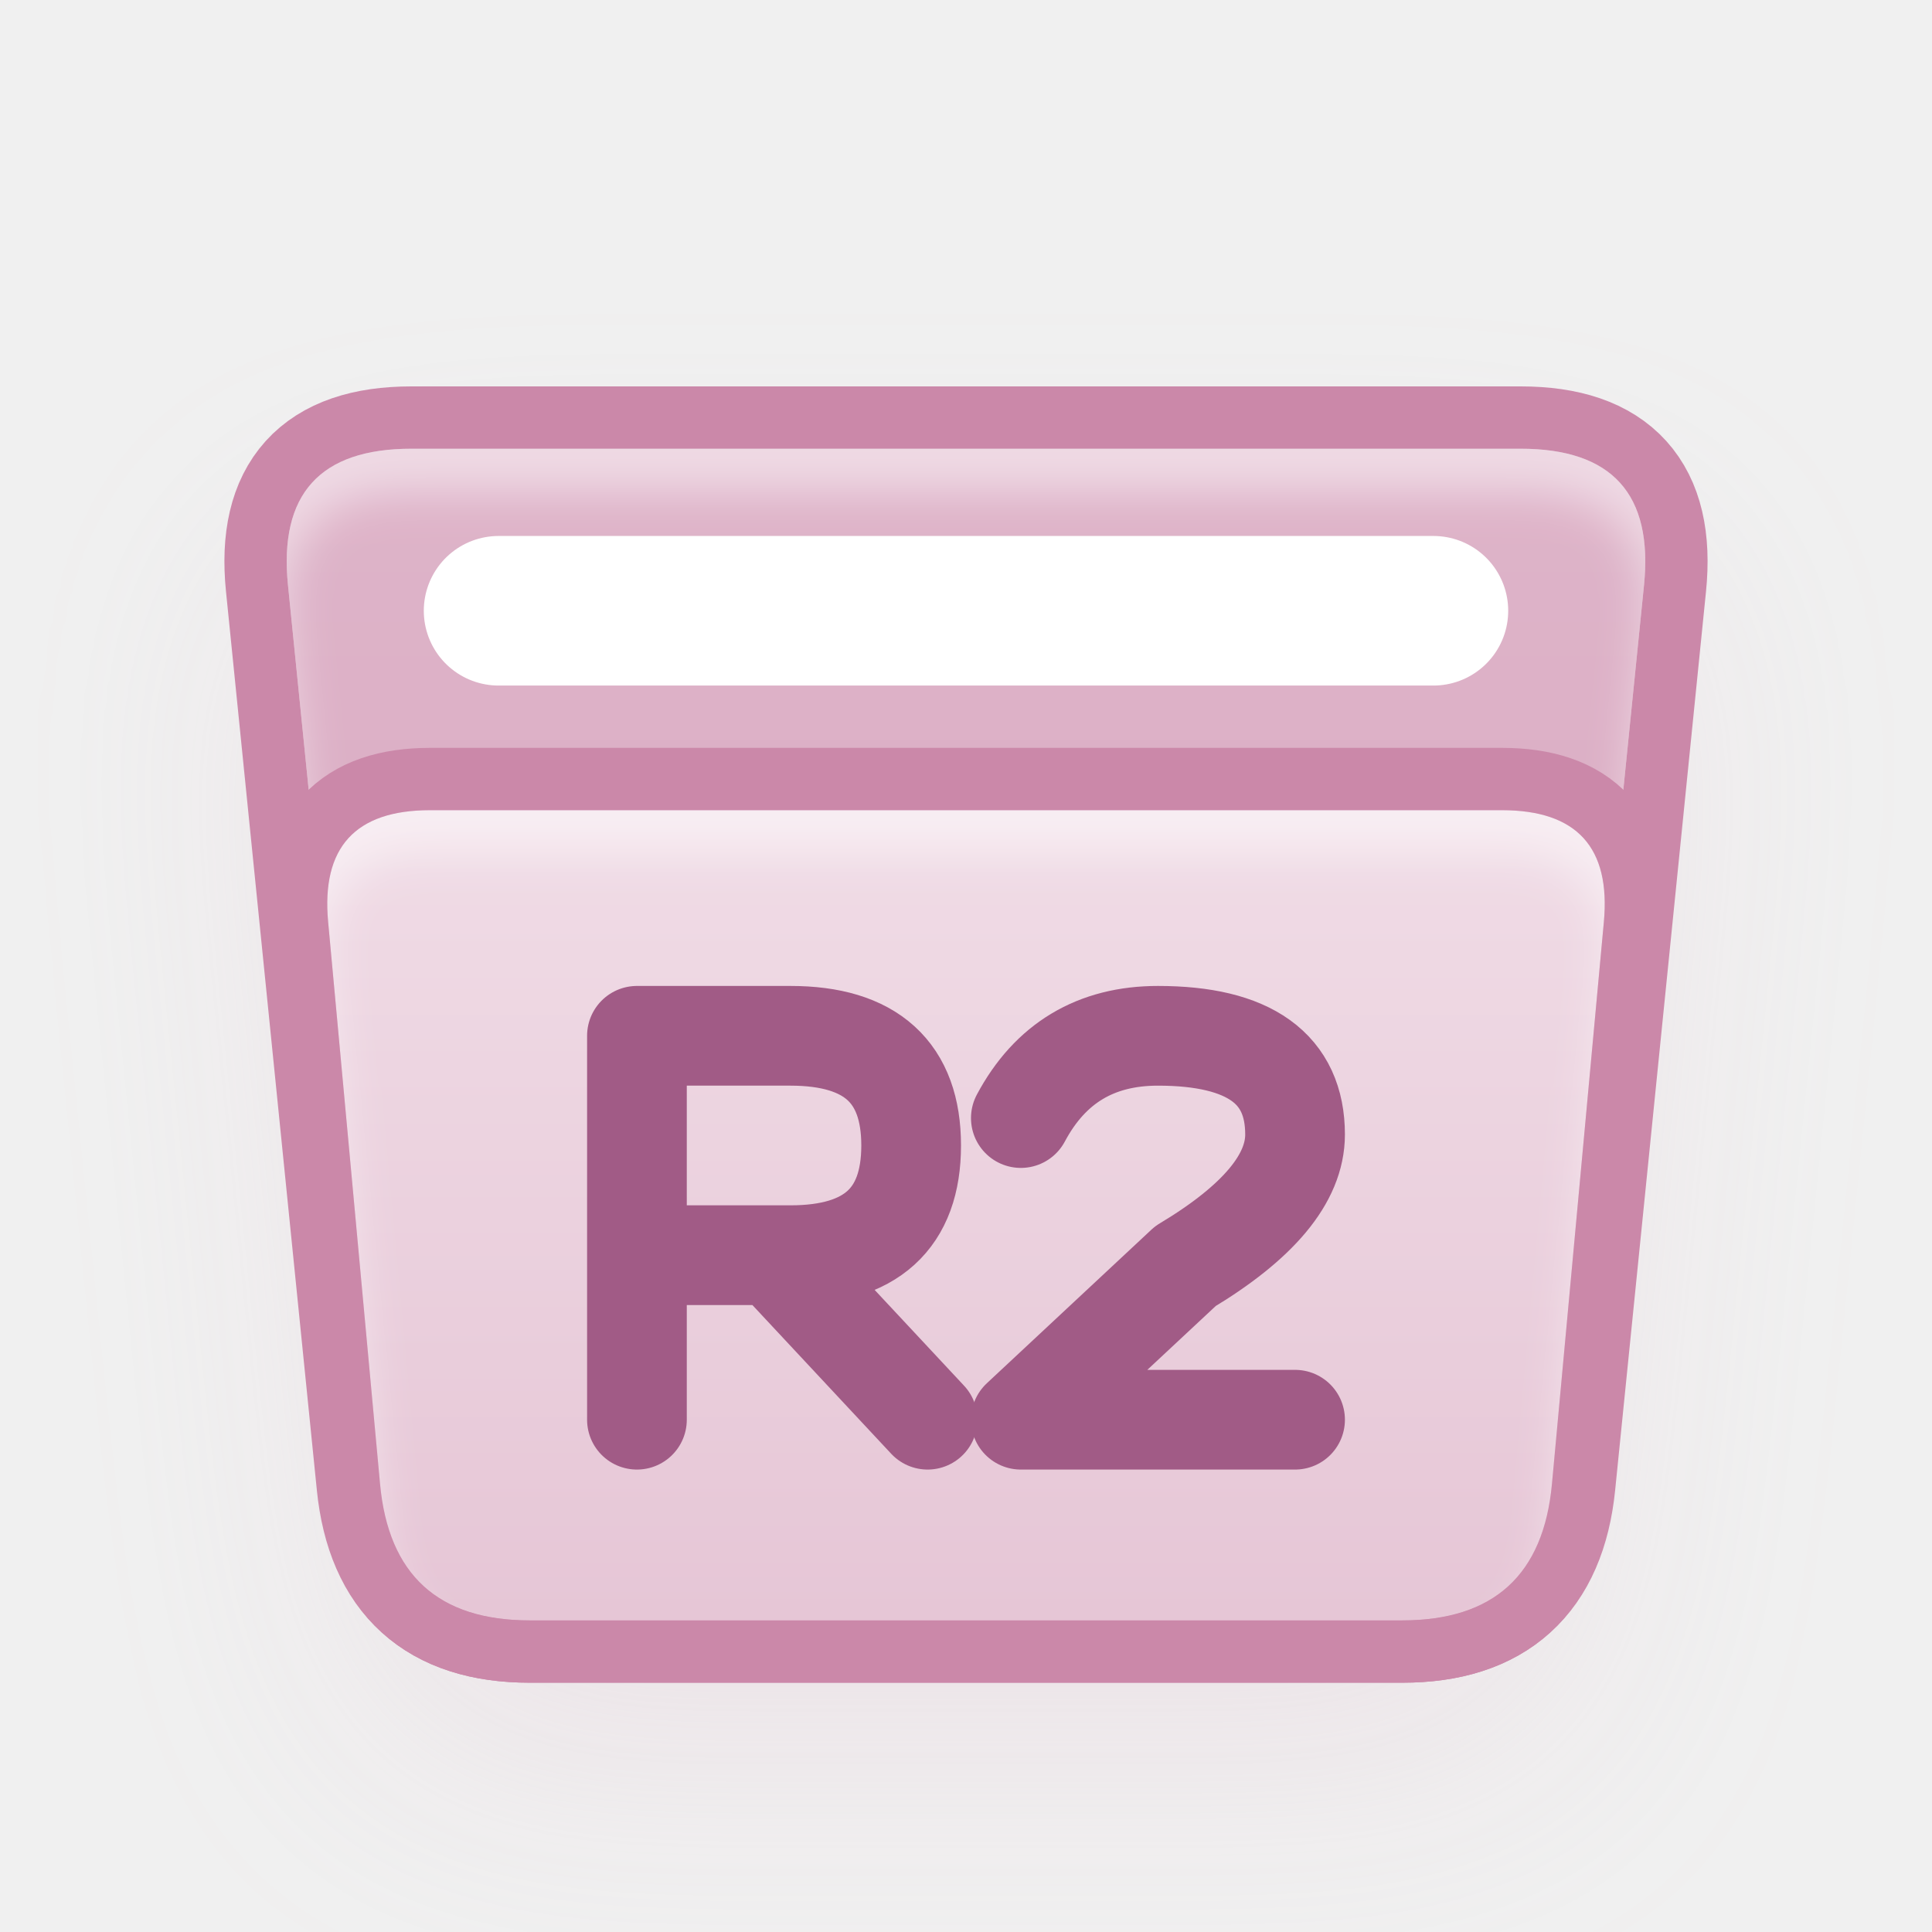
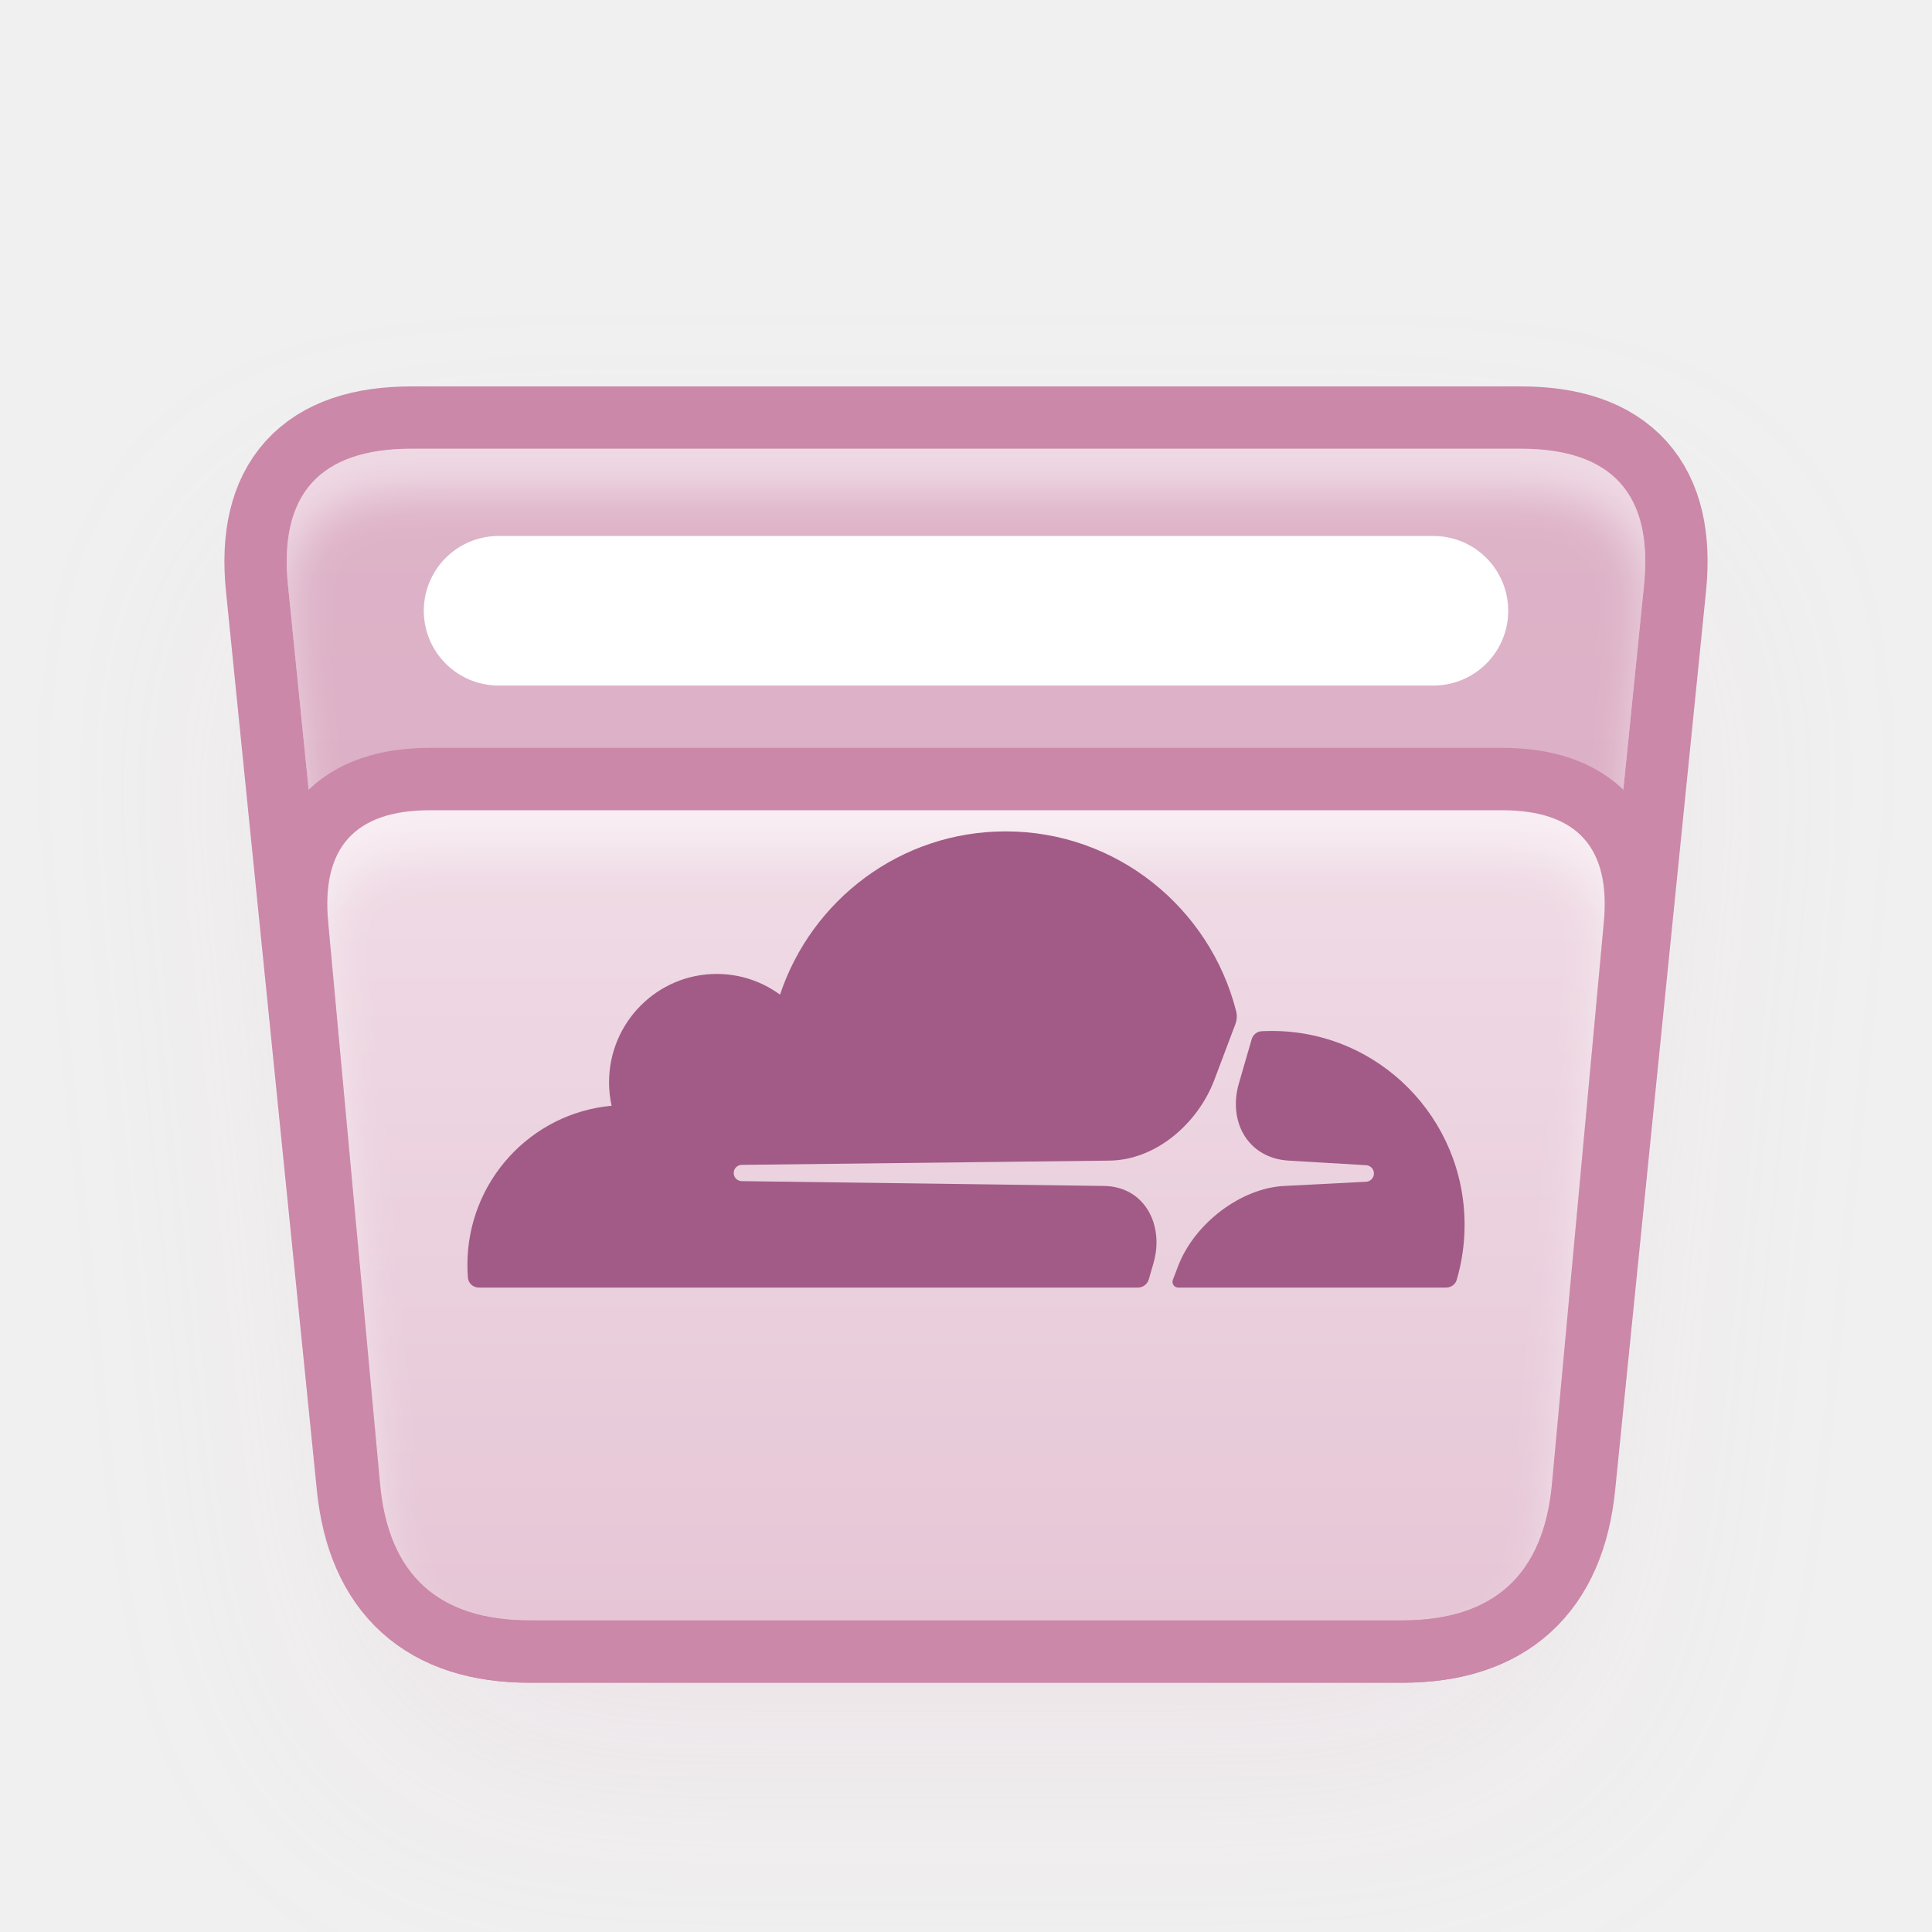
<svg xmlns="http://www.w3.org/2000/svg" viewBox="0 -3 31 31" fill="none" width="96" height="96">
  <defs>
    <linearGradient id="diskit-cloudflareR2-loS-i0" x1="0" y1="0" x2="0" y2="1">
      <stop offset="0" stop-color="#DEB4C9" />
      <stop offset="1" stop-color="#D8A6BF" />
    </linearGradient>
    <linearGradient id="diskit-cloudflareR2-upS-i0" x1="0" y1="0" x2="0" y2="1">
      <stop offset="0" stop-color="#F0DCE6" />
      <stop offset="1" stop-color="#E6C6D6" />
    </linearGradient>
    <filter id="diskit-cloudflareR2-sh-i0" x="-40%" y="-40%" width="180%" height="190%" color-interpolation-filters="sRGB">
      <feGaussianBlur in="SourceAlpha" stdDeviation="2" />
      <feOffset dy="2" result="o" />
      <feColorMatrix in="o" type="matrix" values="0 0 0 0 0.863 0 0 0 0 0.686 0 0 0 0 0.773 0 0 0 0.21 0" result="diskit-shadow" />
      <feComposite in="SourceGraphic" in2="diskit-shadow" operator="over" />
    </filter>
    <filter id="diskit-cloudflareR2-hi-i0" x="-10%" y="-10%" width="120%" height="130%" color-interpolation-filters="sRGB">
      <feColorMatrix in="SourceAlpha" type="matrix" values="0 0 0 0 0 0 0 0 0 0 0 0 0 0 0 0 0 0 127 0" result="a" />
      <feOffset in="a" dy="0.7" />
      <feGaussianBlur stdDeviation="0.35" />
      <feComposite in2="a" operator="arithmetic" k2="-1" k3="1" />
      <feColorMatrix type="matrix" values="0 0 0 0 1 0 0 0 0 1 0 0 0 0 1 0 0 0 0.5 0" />
      <feBlend in2="SourceGraphic" mode="overlay" />
    </filter>
    <mask id="diskit-cloudflareR2-ol-i0-0" maskUnits="userSpaceOnUse" x="-40" y="-40" width="111" height="109">
      <rect x="-40" y="-40" width="111" height="109" fill="#fff" />
      <path fill="#000" fill-rule="nonzero" d="M4.621 6.389Q4.4 4.2 6.6 4.2L24.4 4.2Q26.6 4.2 26.379 6.389L24.921 20.811Q24.7 23 22.5 23L8.5 23Q6.3 23 6.079 20.811Z" />
    </mask>
    <mask id="diskit-cloudflareR2-ol-i0-1" maskUnits="userSpaceOnUse" x="-40" y="-40" width="111" height="109">
      <rect x="-40" y="-40" width="111" height="109" fill="#fff" />
      <path fill="#000" fill-rule="nonzero" d="M5.265 11.792Q5.1 10 6.9 10L24.1 10Q25.9 10 25.735 11.792L24.902 20.809Q24.7 23 22.5 23L8.5 23Q6.3 23 6.098 20.809Z" />
    </mask>
  </defs>
  <g filter="url(#diskit-cloudflareR2-sh-i0)">
    <g filter="url(#diskit-cloudflareR2-hi-i0)">
      <path d="M4.621 6.389Q4.4 4.2 6.6 4.2L24.4 4.2Q26.6 4.2 26.379 6.389L24.921 20.811Q24.7 23 22.5 23L8.5 23Q6.3 23 6.079 20.811Z" fill="url(#diskit-cloudflareR2-loS-i0)" />
    </g>
  </g>
  <path d="M4.621 6.389Q4.4 4.2 6.6 4.2L24.4 4.2Q26.6 4.2 26.379 6.389L24.921 20.811Q24.7 23 22.5 23L8.5 23Q6.3 23 6.079 20.811Z" mask="url(#diskit-cloudflareR2-ol-i0-0)" stroke="#CB88A9" fill="none" stroke-width="2" stroke-linecap="round" />
  <path d="M8 6.8H23" stroke="#fff" stroke-width="2.4" stroke-linecap="round" />
  <g filter="url(#diskit-cloudflareR2-hi-i0)">
    <path d="M5.265 11.792Q5.1 10 6.9 10L24.1 10Q25.9 10 25.735 11.792L24.902 20.809Q24.7 23 22.5 23L8.5 23Q6.3 23 6.098 20.809Z" fill="url(#diskit-cloudflareR2-upS-i0)" />
  </g>
  <path d="M5.265 11.792Q5.1 10 6.9 10L24.1 10Q25.9 10 25.735 11.792L24.902 20.809Q24.7 23 22.5 23L8.5 23Q6.3 23 6.098 20.809Z" mask="url(#diskit-cloudflareR2-ol-i0-1)" stroke="#CB88A9" fill="none" stroke-width="2" stroke-linecap="round" />
-   <path d="M0 7V0H2.8Q5 0 5 2Q5 4 2.8 4H0M2.5 4L5.3 7" transform="translate(10.22 13.62) scale(0.88)" fill="none" stroke-width="1.818" stroke-linecap="round" stroke-linejoin="round" stroke="#A15B86" />
-   <path d="M0 1.5Q0.8 0 2.5 0Q5 0 5 1.8Q5 3 3 4.2L0 7H5" transform="translate(16.38 13.62) scale(0.88)" fill="none" stroke-width="1.818" stroke-linecap="round" stroke-linejoin="round" stroke="#A15B86" />
+   <g transform="translate(5.9 4.4) scale(0.8)">
+     <g transform="translate(2 7.425) scale(.058651)">
+       <path d="M275.125 68.25C311.507 68.25 341 97.933 341 134.55C341 141.077 340.063 147.385 338.317 153.343C337.848 154.943 336.363 156 334.706 156H243.056C241.697 156 240.76 154.628 241.247 153.351L242.999 148.76C248.595 134.03 264.56 121.963 279.331 121.256L307.33 119.813C308.826 119.736 310 118.492 310 116.985C310 115.485 308.838 114.245 307.351 114.157L281.059 112.601C266.924 111.877 260.018 99.293 263.82 86.179L268.195 71.087C268.64 69.551 269.971 68.434 271.557 68.348C272.738 68.283 273.928 68.25 275.125 68.25Z" fill="#A15B86" />
+       <path d="M184.062 0C222 0 253.868 26.13 262.882 61.482C263.26 62.967 263.142 64.533 262.601 65.966L255.383 85.09C249.787 99.82 235.406 112.593 219.134 112.593L93.793 114.043C92.28 114.061 91.063 115.3 91.062 116.823C91.062 118.344 92.278 119.585 93.789 119.605L217.365 121.248C231.531 121.248 238.406 134.556 234.606 147.671L233.011 153.189C232.53 154.855 231.014 156 229.291 156H3.909C1.981 156 0.331 154.574 0.176 152.64C0.059 151.175 0 149.695 0 148.2C0 119.723 21.662 96.34 49.306 93.827C48.739 91.242 48.438 88.556 48.438 85.8C48.438 65.338 64.919 48.75 85.25 48.75C93.341 48.75 100.822 51.379 106.897 55.832C117.716 23.381 148.176 0 184.062 0Z" fill="#A15B86" />
+     </g>
+   </g>
</svg>
